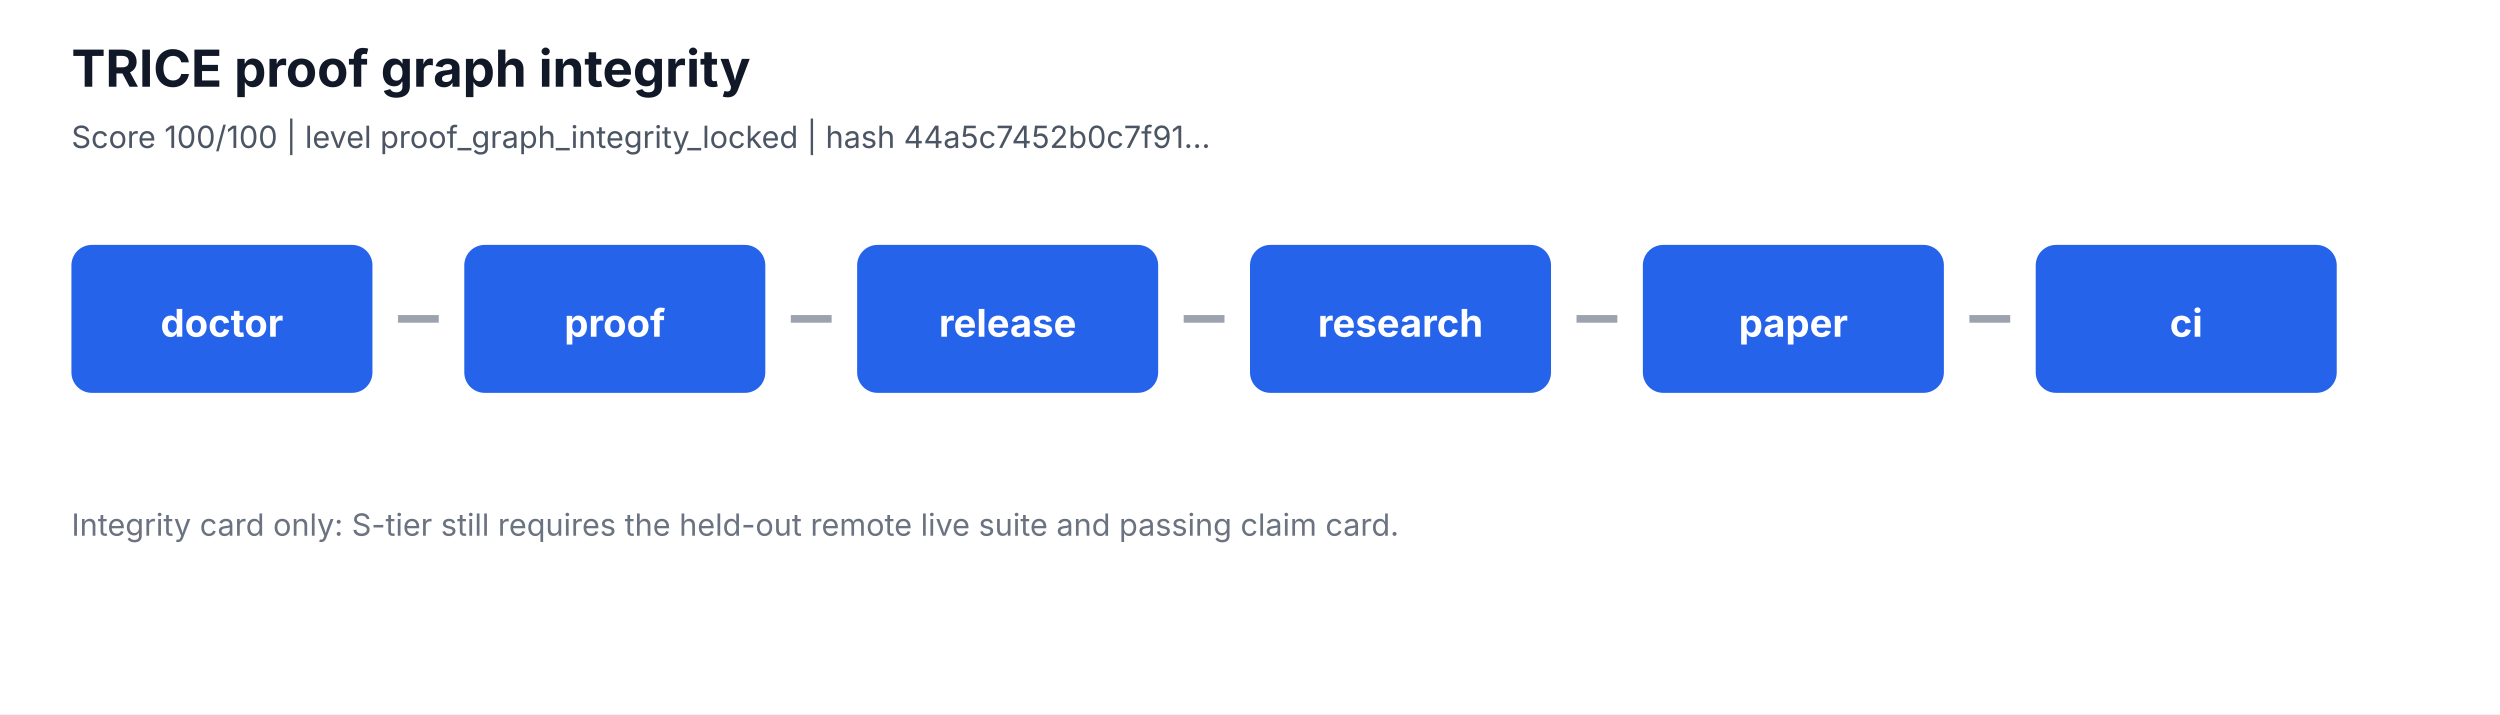
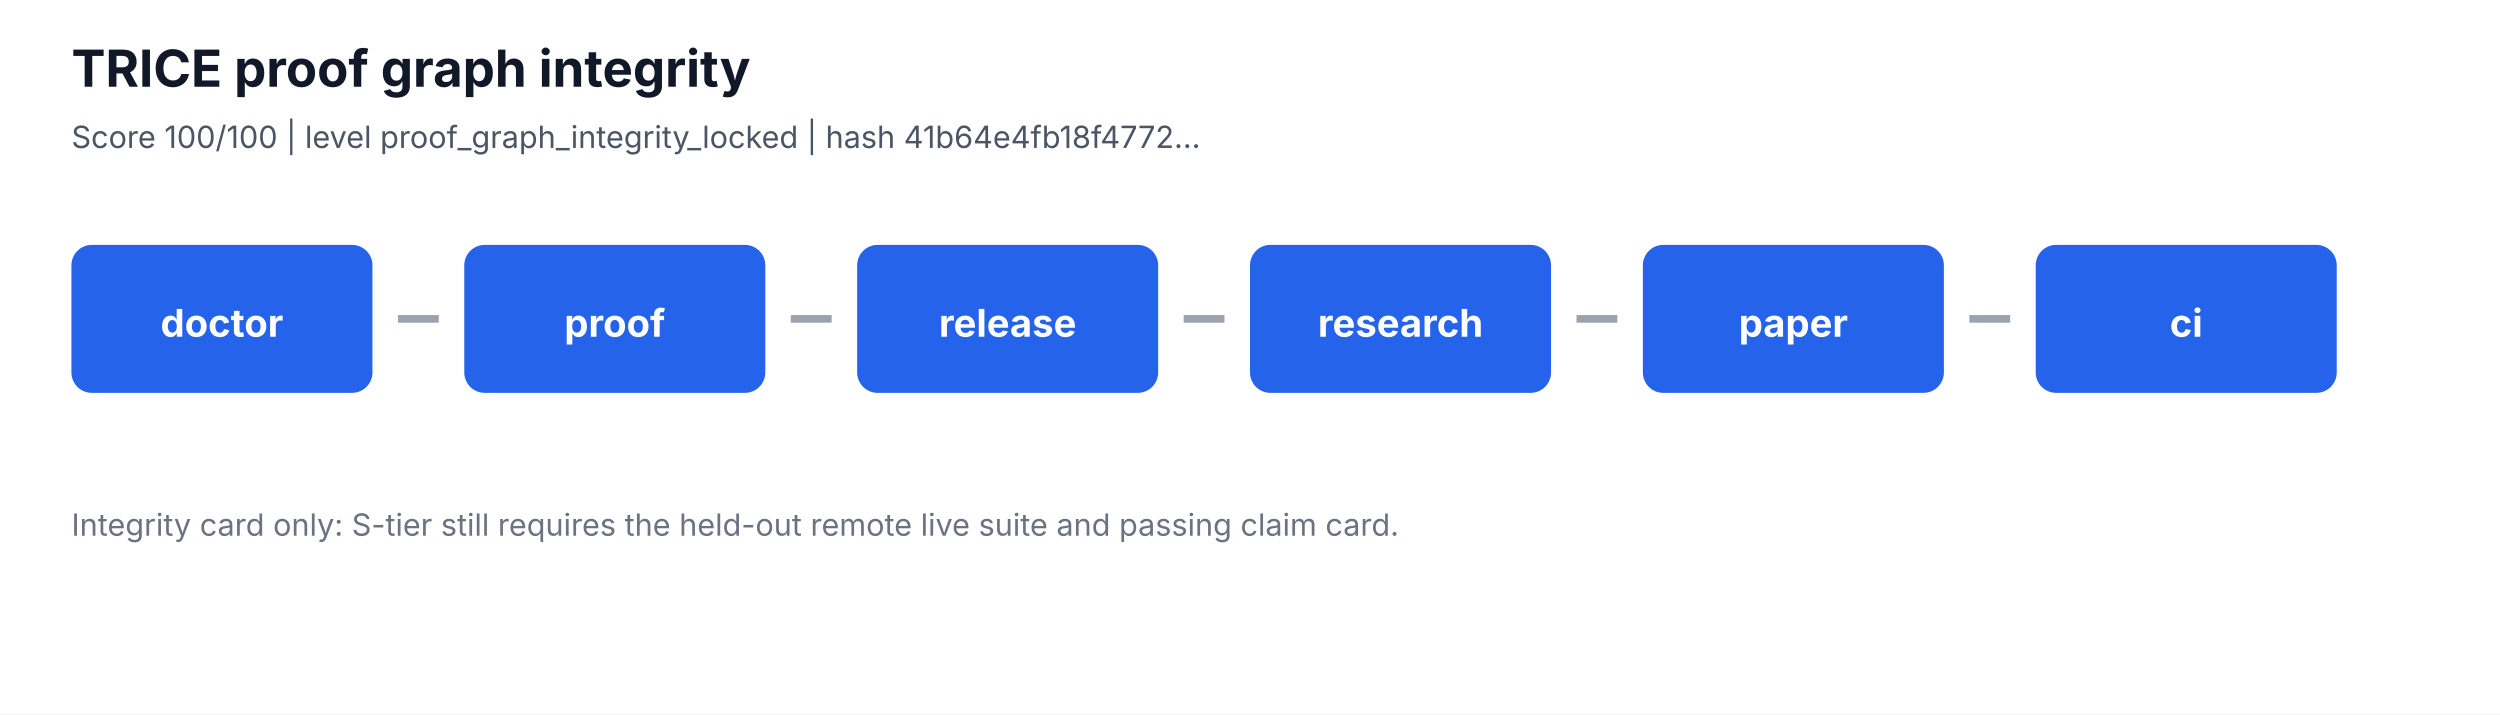
<svg xmlns="http://www.w3.org/2000/svg" width="980" height="280" viewBox="0 0 980 280">
  <rect width="100%" height="100%" fill="#ffffff" />
  <text x="28" y="34" font-family="Inter,Segoe UI,Arial" font-size="20" font-weight="700" fill="#111827">TRICE proof graph integrity</text>
-   <text x="28" y="58" font-family="Inter,Segoe UI,Arial" font-size="12" fill="#4b5563">Score 100/100 | level proof_graph_integrity_locked | hash 44a5c7452b0c7f91...</text>
+   <text x="28" y="58" font-family="Inter,Segoe UI,Arial" font-size="12" fill="#4b5563">Score 100/100 | level proof_graph_integrity_locked | hash 41b64e4fb18f4772...</text>
  <rect x="28" y="96" width="118" height="58" rx="8" fill="#2563eb" />
  <text x="87" y="132" text-anchor="middle" font-family="Inter,Segoe UI,Arial" font-size="15" font-weight="700" fill="#ffffff">doctor</text>
  <line x1="156" y1="125" x2="172" y2="125" stroke="#9ca3af" stroke-width="3" />
  <rect x="182" y="96" width="118" height="58" rx="8" fill="#2563eb" />
  <text x="241" y="132" text-anchor="middle" font-family="Inter,Segoe UI,Arial" font-size="15" font-weight="700" fill="#ffffff">proof</text>
  <line x1="310" y1="125" x2="326" y2="125" stroke="#9ca3af" stroke-width="3" />
  <rect x="336" y="96" width="118" height="58" rx="8" fill="#2563eb" />
  <text x="395" y="132" text-anchor="middle" font-family="Inter,Segoe UI,Arial" font-size="15" font-weight="700" fill="#ffffff">release</text>
  <line x1="464" y1="125" x2="480" y2="125" stroke="#9ca3af" stroke-width="3" />
  <rect x="490" y="96" width="118" height="58" rx="8" fill="#2563eb" />
  <text x="549" y="132" text-anchor="middle" font-family="Inter,Segoe UI,Arial" font-size="15" font-weight="700" fill="#ffffff">research</text>
  <line x1="618" y1="125" x2="634" y2="125" stroke="#9ca3af" stroke-width="3" />
  <rect x="644" y="96" width="118" height="58" rx="8" fill="#2563eb" />
  <text x="703" y="132" text-anchor="middle" font-family="Inter,Segoe UI,Arial" font-size="15" font-weight="700" fill="#ffffff">paper</text>
  <line x1="772" y1="125" x2="788" y2="125" stroke="#9ca3af" stroke-width="3" />
  <rect x="798" y="96" width="118" height="58" rx="8" fill="#2563eb" />
  <text x="857" y="132" text-anchor="middle" font-family="Inter,Segoe UI,Arial" font-size="15" font-weight="700" fill="#ffffff">ci</text>
  <text x="28" y="210" font-family="Inter,Segoe UI,Arial" font-size="12" fill="#6b7280">Integrity card only: S-tier still requires the held-out remote live suite and passing claim card.</text>
</svg>
